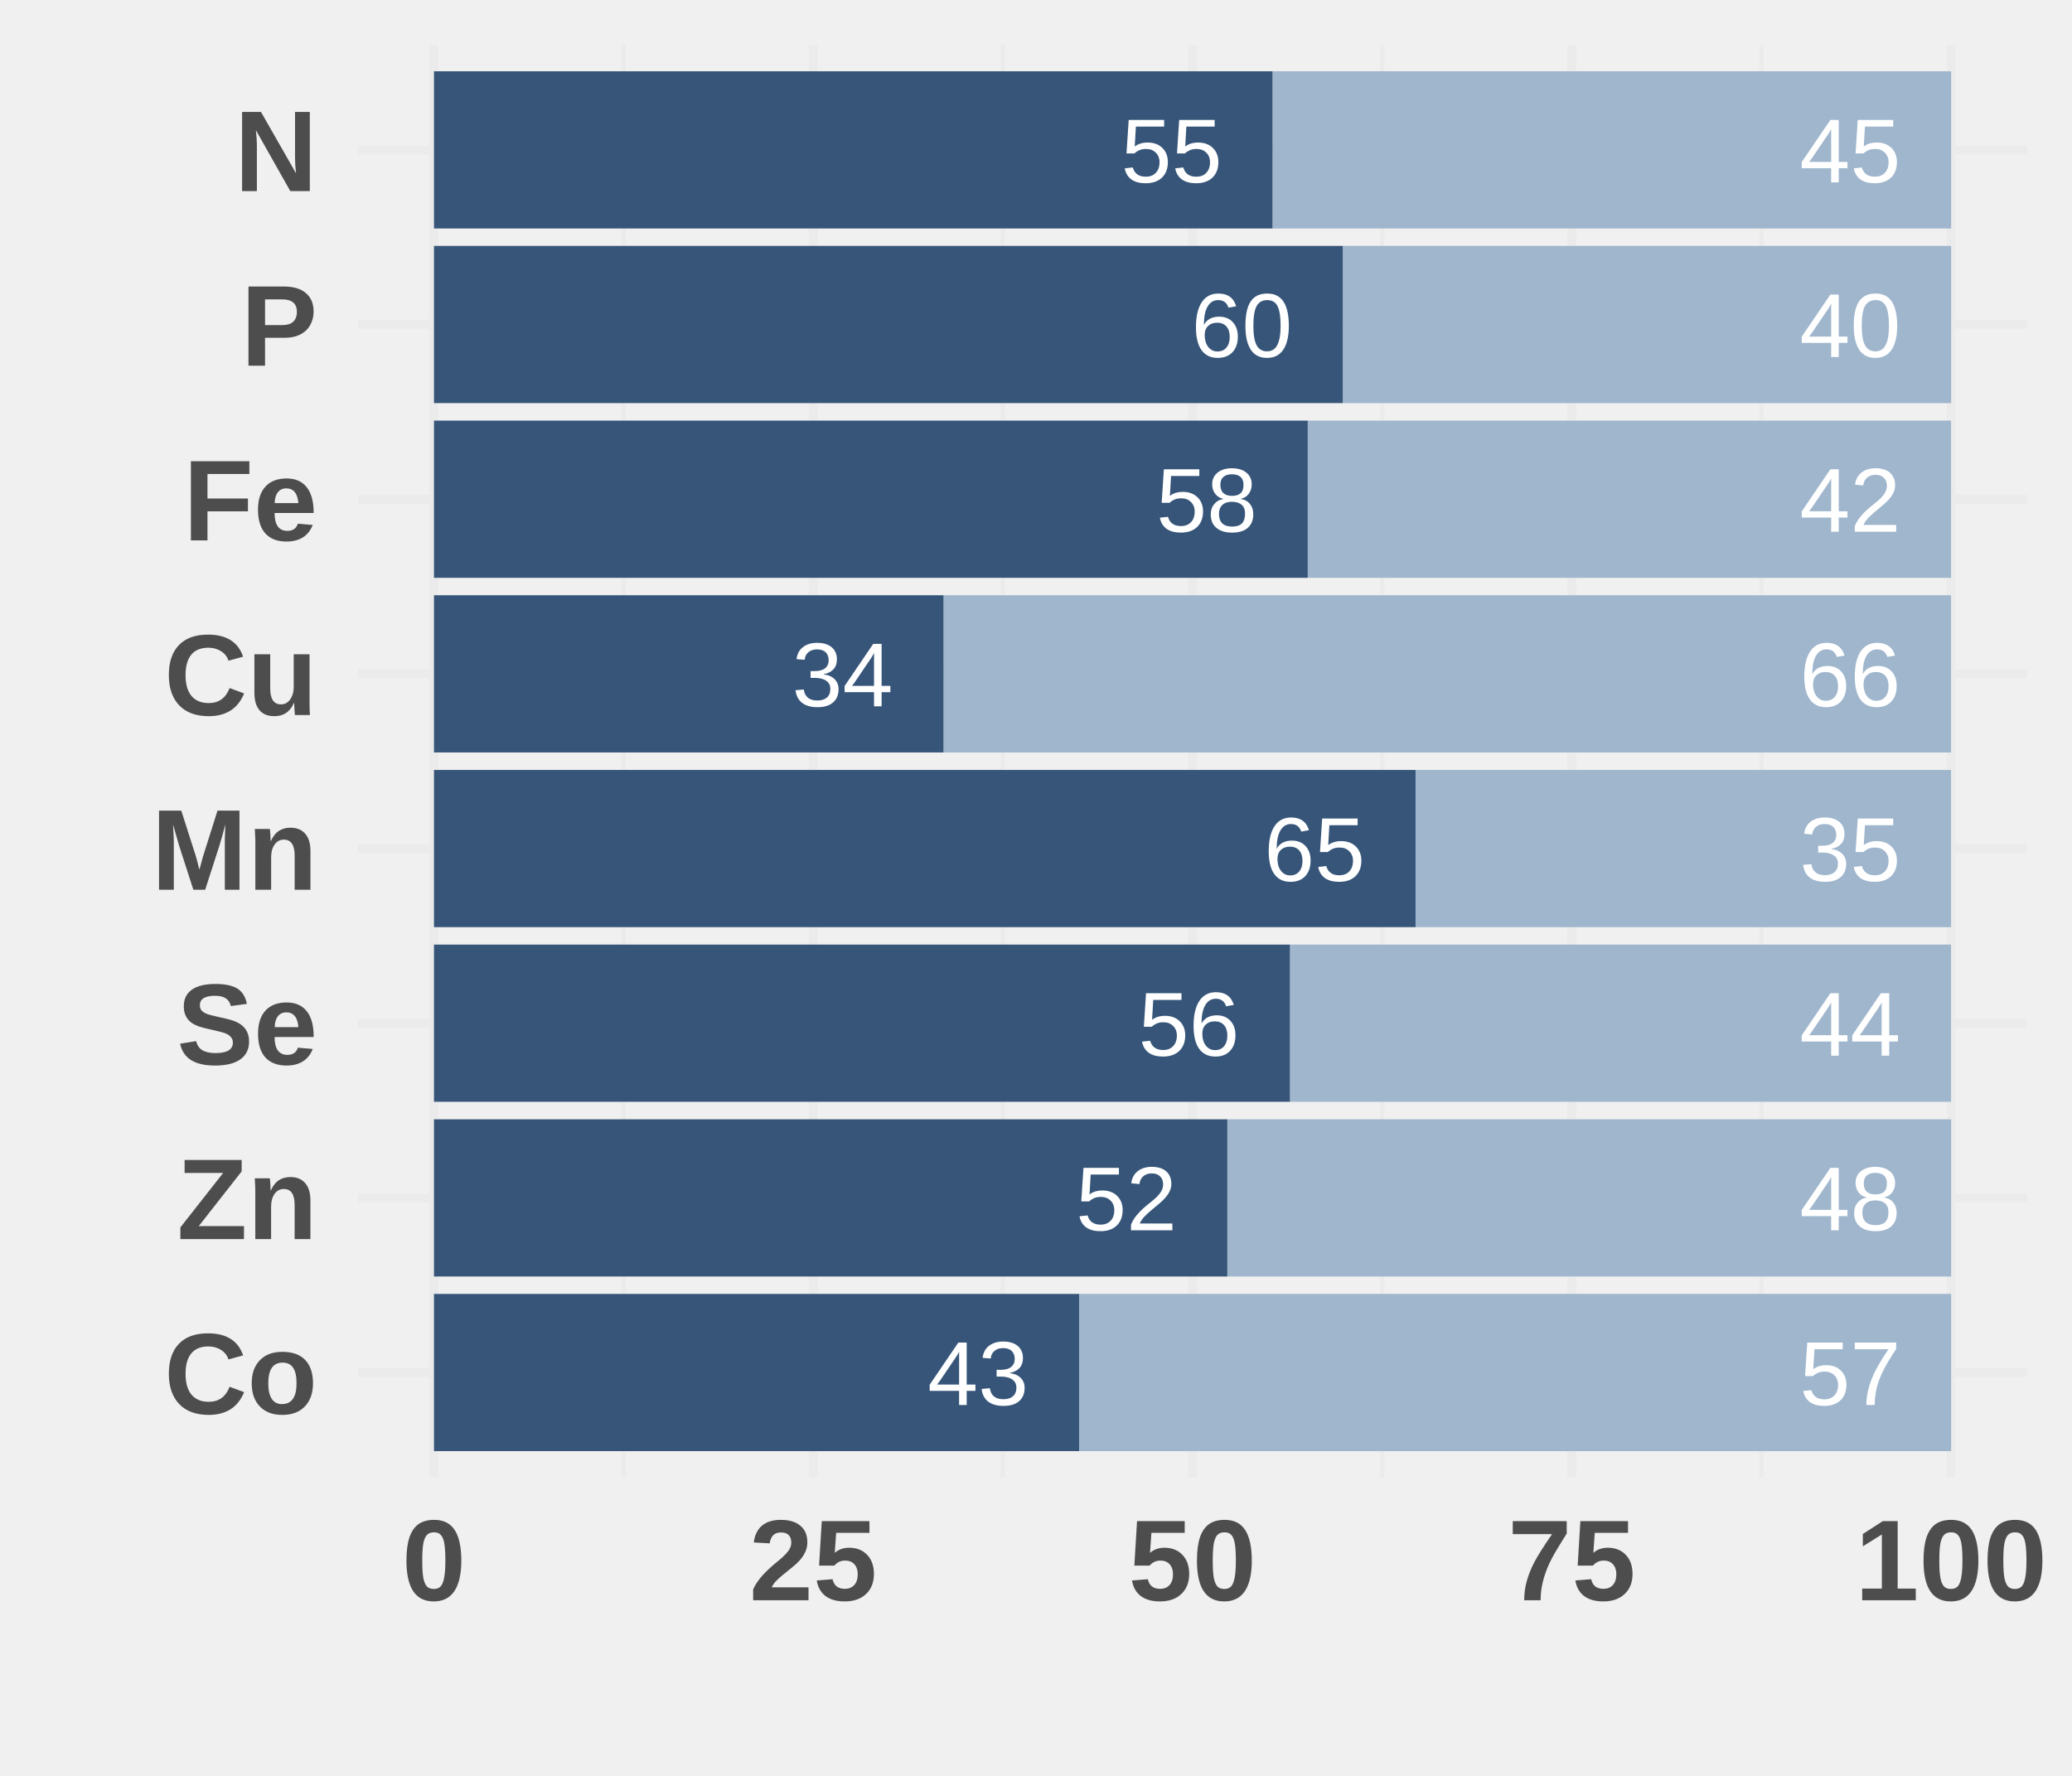
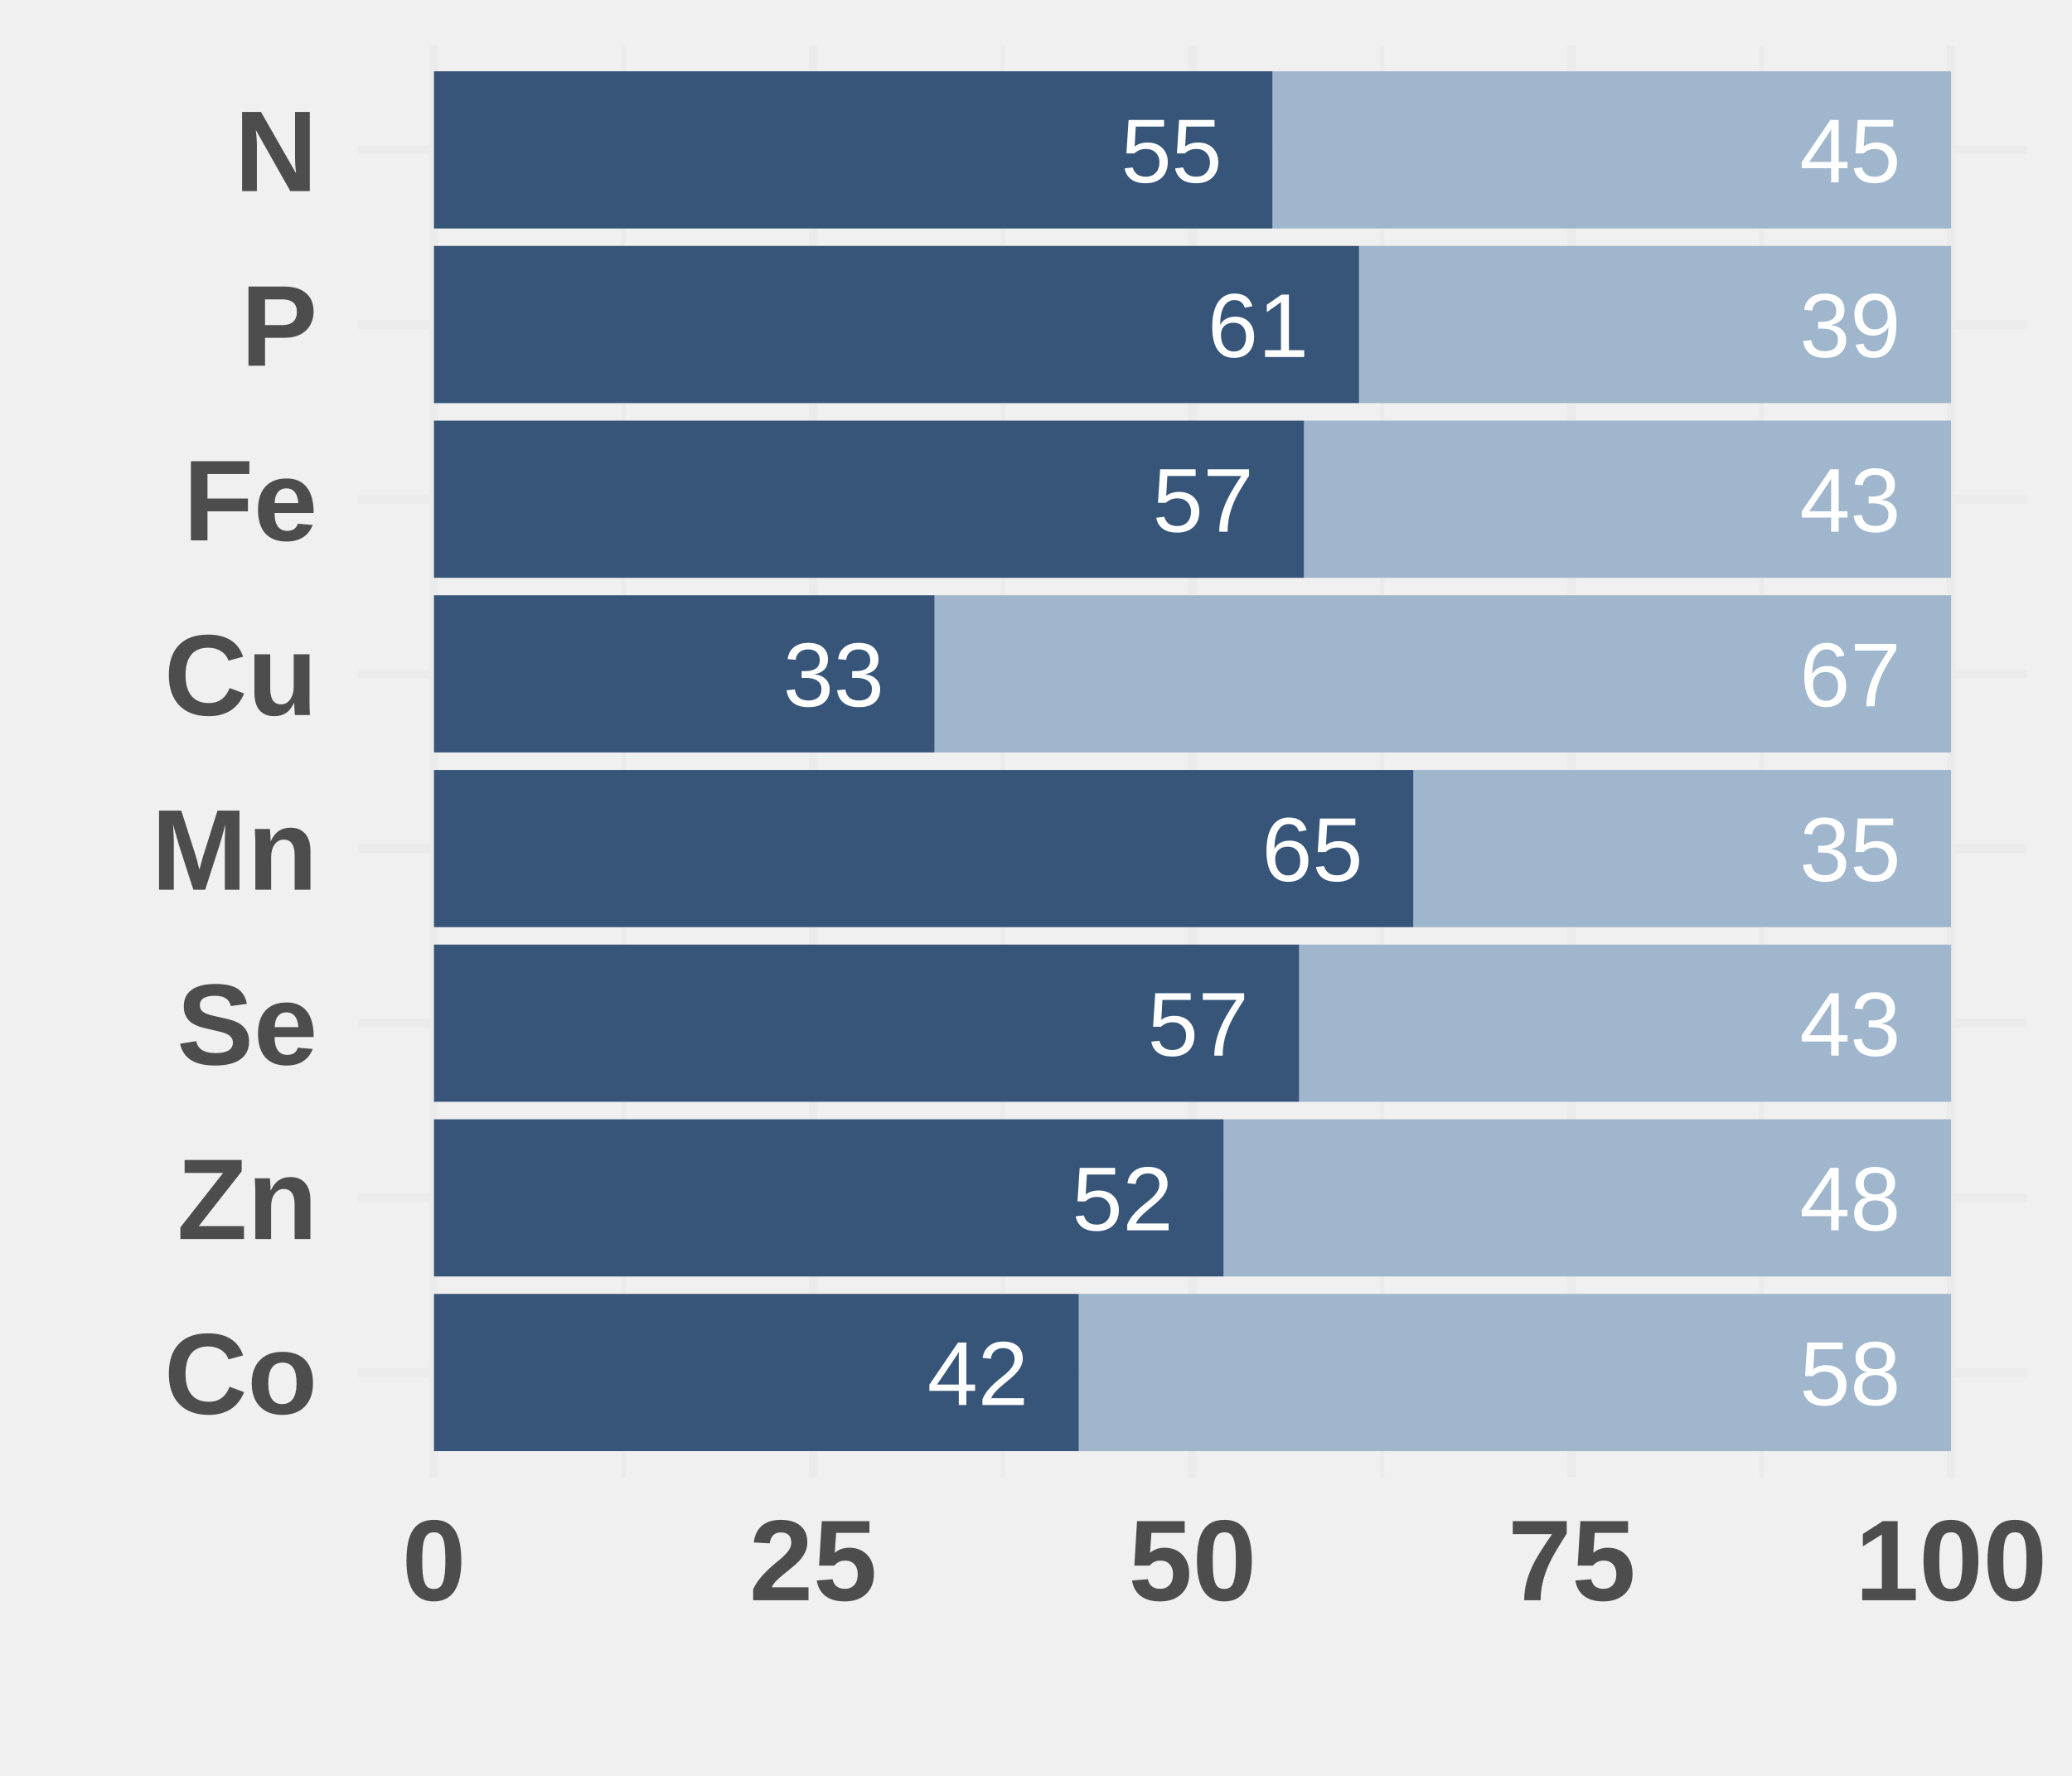
<svg xmlns="http://www.w3.org/2000/svg" class="svglite" width="252.00pt" height="216.00pt" viewBox="0 0 252.00 216.00">
  <defs>
    <style type="text/css">
    .svglite line, .svglite polyline, .svglite polygon, .svglite path, .svglite rect, .svglite circle {
      fill: none;
      stroke: #000000;
      stroke-linecap: round;
      stroke-linejoin: round;
      stroke-miterlimit: 10.00;
    }
    .svglite text {
      white-space: pre;
    }
  </style>
  </defs>
  <rect width="100%" height="100%" style="stroke: none; fill: none;" />
  <defs>
    <clipPath id="cpMC4wMHwyNTIuMDB8MC4wMHwyMTYuMDA=">
      <rect x="0.00" y="0.00" width="252.00" height="216.00" />
    </clipPath>
  </defs>
  <g clip-path="url(#cpMC4wMHwyNTIuMDB8MC4wMHwyMTYuMDA=)">
</g>
  <defs>
    <clipPath id="cpNDMuNTV8MjQ2LjUyfDUuNDh8MTc5LjY5">
      <rect x="43.55" y="5.48" width="202.97" height="174.21" />
    </clipPath>
  </defs>
  <g clip-path="url(#cpNDMuNTV8MjQ2LjUyfDUuNDh8MTc5LjY5)">
    <polyline points="75.84,179.69 75.84,5.48 " style="stroke-width: 0.53; stroke: #EBEBEB; stroke-linecap: butt;" />
    <polyline points="121.97,179.69 121.97,5.48 " style="stroke-width: 0.53; stroke: #EBEBEB; stroke-linecap: butt;" />
    <polyline points="168.10,179.69 168.10,5.48 " style="stroke-width: 0.53; stroke: #EBEBEB; stroke-linecap: butt;" />
    <polyline points="214.23,179.69 214.23,5.48 " style="stroke-width: 0.53; stroke: #EBEBEB; stroke-linecap: butt;" />
    <polyline points="43.55,166.94 246.52,166.94 " style="stroke-width: 1.07; stroke: #EBEBEB; stroke-linecap: butt;" />
    <polyline points="43.55,145.70 246.52,145.70 " style="stroke-width: 1.07; stroke: #EBEBEB; stroke-linecap: butt;" />
    <polyline points="43.55,124.45 246.52,124.45 " style="stroke-width: 1.07; stroke: #EBEBEB; stroke-linecap: butt;" />
    <polyline points="43.55,103.21 246.52,103.21 " style="stroke-width: 1.07; stroke: #EBEBEB; stroke-linecap: butt;" />
    <polyline points="43.55,81.96 246.52,81.96 " style="stroke-width: 1.07; stroke: #EBEBEB; stroke-linecap: butt;" />
    <polyline points="43.55,60.72 246.52,60.72 " style="stroke-width: 1.07; stroke: #EBEBEB; stroke-linecap: butt;" />
    <polyline points="43.55,39.47 246.52,39.47 " style="stroke-width: 1.07; stroke: #EBEBEB; stroke-linecap: butt;" />
    <polyline points="43.55,18.23 246.52,18.23 " style="stroke-width: 1.07; stroke: #EBEBEB; stroke-linecap: butt;" />
    <polyline points="52.78,179.69 52.78,5.48 " style="stroke-width: 1.07; stroke: #EBEBEB; stroke-linecap: butt;" />
    <polyline points="98.90,179.69 98.90,5.48 " style="stroke-width: 1.07; stroke: #EBEBEB; stroke-linecap: butt;" />
    <polyline points="145.03,179.69 145.03,5.48 " style="stroke-width: 1.07; stroke: #EBEBEB; stroke-linecap: butt;" />
    <polyline points="191.16,179.69 191.16,5.48 " style="stroke-width: 1.07; stroke: #EBEBEB; stroke-linecap: butt;" />
    <polyline points="237.29,179.69 237.29,5.48 " style="stroke-width: 1.07; stroke: #EBEBEB; stroke-linecap: butt;" />
-     <rect x="154.77" y="8.67" width="82.53" height="19.12" style="stroke-width: 1.07; stroke: none; stroke-linecap: square; stroke-linejoin: miter; fill: #9FB6CD;" />
-     <rect x="163.31" y="29.91" width="73.99" height="19.12" style="stroke-width: 1.07; stroke: none; stroke-linecap: square; stroke-linejoin: miter; fill: #9FB6CD;" />
-     <rect x="159.04" y="51.16" width="78.25" height="19.12" style="stroke-width: 1.07; stroke: none; stroke-linecap: square; stroke-linejoin: miter; fill: #9FB6CD;" />
-     <rect x="114.74" y="72.40" width="122.55" height="19.12" style="stroke-width: 1.07; stroke: none; stroke-linecap: square; stroke-linejoin: miter; fill: #9FB6CD;" />
-     <rect x="172.15" y="93.65" width="65.14" height="19.12" style="stroke-width: 1.07; stroke: none; stroke-linecap: square; stroke-linejoin: miter; fill: #9FB6CD;" />
-     <rect x="156.87" y="114.89" width="80.42" height="19.12" style="stroke-width: 1.07; stroke: none; stroke-linecap: square; stroke-linejoin: miter; fill: #9FB6CD;" />
-     <rect x="149.27" y="136.14" width="88.03" height="19.12" style="stroke-width: 1.07; stroke: none; stroke-linecap: square; stroke-linejoin: miter; fill: #9FB6CD;" />
-     <rect x="131.24" y="157.38" width="106.06" height="19.12" style="stroke-width: 1.07; stroke: none; stroke-linecap: square; stroke-linejoin: miter; fill: #9FB6CD;" />
-     <rect x="52.78" y="8.67" width="101.99" height="19.12" style="stroke-width: 1.07; stroke: none; stroke-linecap: square; stroke-linejoin: miter; fill: #365579;" />
-     <rect x="52.78" y="29.91" width="110.53" height="19.12" style="stroke-width: 1.07; stroke: none; stroke-linecap: square; stroke-linejoin: miter; fill: #365579;" />
-     <rect x="52.78" y="51.16" width="106.27" height="19.12" style="stroke-width: 1.07; stroke: none; stroke-linecap: square; stroke-linejoin: miter; fill: #365579;" />
-     <rect x="52.78" y="72.40" width="61.97" height="19.12" style="stroke-width: 1.07; stroke: none; stroke-linecap: square; stroke-linejoin: miter; fill: #365579;" />
-     <rect x="52.78" y="93.65" width="119.38" height="19.12" style="stroke-width: 1.07; stroke: none; stroke-linecap: square; stroke-linejoin: miter; fill: #365579;" />
-     <rect x="52.78" y="114.89" width="104.10" height="19.12" style="stroke-width: 1.07; stroke: none; stroke-linecap: square; stroke-linejoin: miter; fill: #365579;" />
-     <rect x="52.78" y="136.14" width="96.49" height="19.12" style="stroke-width: 1.07; stroke: none; stroke-linecap: square; stroke-linejoin: miter; fill: #365579;" />
-     <rect x="52.78" y="157.38" width="78.46" height="19.12" style="stroke-width: 1.07; stroke: none; stroke-linecap: square; stroke-linejoin: miter; fill: #365579;" />
+     <rect x="154.76" y="8.67" width="82.54" height="19.12" style="stroke-width: 1.07; stroke: none; stroke-linecap: square; stroke-linejoin: miter; fill: #9FB6CD;" />
+     <rect x="165.29" y="29.91" width="72.01" height="19.12" style="stroke-width: 1.07; stroke: none; stroke-linecap: square; stroke-linejoin: miter; fill: #9FB6CD;" />
+     <rect x="158.59" y="51.16" width="78.70" height="19.12" style="stroke-width: 1.07; stroke: none; stroke-linecap: square; stroke-linejoin: miter; fill: #9FB6CD;" />
+     <rect x="113.66" y="72.40" width="123.64" height="19.12" style="stroke-width: 1.07; stroke: none; stroke-linecap: square; stroke-linejoin: miter; fill: #9FB6CD;" />
+     <rect x="171.88" y="93.65" width="65.41" height="19.12" style="stroke-width: 1.07; stroke: none; stroke-linecap: square; stroke-linejoin: miter; fill: #9FB6CD;" />
+     <rect x="158.00" y="114.89" width="79.30" height="19.12" style="stroke-width: 1.07; stroke: none; stroke-linecap: square; stroke-linejoin: miter; fill: #9FB6CD;" />
+     <rect x="148.80" y="136.14" width="88.49" height="19.12" style="stroke-width: 1.07; stroke: none; stroke-linecap: square; stroke-linejoin: miter; fill: #9FB6CD;" />
+     <rect x="131.19" y="157.38" width="106.10" height="19.12" style="stroke-width: 1.07; stroke: none; stroke-linecap: square; stroke-linejoin: miter; fill: #9FB6CD;" />
+     <rect x="52.78" y="8.67" width="101.98" height="19.12" style="stroke-width: 1.07; stroke: none; stroke-linecap: square; stroke-linejoin: miter; fill: #365579;" />
+     <rect x="52.78" y="29.91" width="112.51" height="19.12" style="stroke-width: 1.07; stroke: none; stroke-linecap: square; stroke-linejoin: miter; fill: #365579;" />
+     <rect x="52.78" y="51.16" width="105.81" height="19.12" style="stroke-width: 1.07; stroke: none; stroke-linecap: square; stroke-linejoin: miter; fill: #365579;" />
+     <rect x="52.78" y="72.40" width="60.88" height="19.12" style="stroke-width: 1.07; stroke: none; stroke-linecap: square; stroke-linejoin: miter; fill: #365579;" />
+     <rect x="52.78" y="93.65" width="119.11" height="19.12" style="stroke-width: 1.07; stroke: none; stroke-linecap: square; stroke-linejoin: miter; fill: #365579;" />
+     <rect x="52.78" y="114.89" width="105.22" height="19.12" style="stroke-width: 1.07; stroke: none; stroke-linecap: square; stroke-linejoin: miter; fill: #365579;" />
+     <rect x="52.78" y="136.14" width="96.03" height="19.12" style="stroke-width: 1.07; stroke: none; stroke-linecap: square; stroke-linejoin: miter; fill: #365579;" />
+     <rect x="52.78" y="157.38" width="78.42" height="19.12" style="stroke-width: 1.07; stroke: none; stroke-linecap: square; stroke-linejoin: miter; fill: #365579;" />
    <text x="231.16" y="22.18" text-anchor="end" style="font-size: 11.04px;fill: #FFFFFF; font-family: &quot;Arial&quot;;" textLength="12.27px" lengthAdjust="spacingAndGlyphs">45</text>
-     <text x="231.16" y="43.42" text-anchor="end" style="font-size: 11.04px;fill: #FFFFFF; font-family: &quot;Arial&quot;;" textLength="12.27px" lengthAdjust="spacingAndGlyphs">40</text>
-     <text x="231.16" y="64.67" text-anchor="end" style="font-size: 11.04px;fill: #FFFFFF; font-family: &quot;Arial&quot;;" textLength="12.27px" lengthAdjust="spacingAndGlyphs">42</text>
-     <text x="231.16" y="85.91" text-anchor="end" style="font-size: 11.04px;fill: #FFFFFF; font-family: &quot;Arial&quot;;" textLength="12.27px" lengthAdjust="spacingAndGlyphs">66</text>
+     <text x="231.16" y="43.42" text-anchor="end" style="font-size: 11.04px;fill: #FFFFFF; font-family: &quot;Arial&quot;;" textLength="12.27px" lengthAdjust="spacingAndGlyphs">39</text>
+     <text x="231.16" y="64.67" text-anchor="end" style="font-size: 11.04px;fill: #FFFFFF; font-family: &quot;Arial&quot;;" textLength="12.27px" lengthAdjust="spacingAndGlyphs">43</text>
+     <text x="231.16" y="85.91" text-anchor="end" style="font-size: 11.04px;fill: #FFFFFF; font-family: &quot;Arial&quot;;" textLength="12.27px" lengthAdjust="spacingAndGlyphs">67</text>
    <text x="231.16" y="107.15" text-anchor="end" style="font-size: 11.04px;fill: #FFFFFF; font-family: &quot;Arial&quot;;" textLength="12.27px" lengthAdjust="spacingAndGlyphs">35</text>
-     <text x="231.16" y="128.40" text-anchor="end" style="font-size: 11.04px;fill: #FFFFFF; font-family: &quot;Arial&quot;;" textLength="12.27px" lengthAdjust="spacingAndGlyphs">44</text>
+     <text x="231.16" y="128.40" text-anchor="end" style="font-size: 11.04px;fill: #FFFFFF; font-family: &quot;Arial&quot;;" textLength="12.27px" lengthAdjust="spacingAndGlyphs">43</text>
    <text x="231.16" y="149.64" text-anchor="end" style="font-size: 11.04px;fill: #FFFFFF; font-family: &quot;Arial&quot;;" textLength="12.27px" lengthAdjust="spacingAndGlyphs">48</text>
-     <text x="231.16" y="170.89" text-anchor="end" style="font-size: 11.04px;fill: #FFFFFF; font-family: &quot;Arial&quot;;" textLength="12.27px" lengthAdjust="spacingAndGlyphs">57</text>
-     <text x="148.63" y="22.18" text-anchor="end" style="font-size: 11.04px;fill: #FFFFFF; font-family: &quot;Arial&quot;;" textLength="12.27px" lengthAdjust="spacingAndGlyphs">55</text>
-     <text x="157.17" y="43.42" text-anchor="end" style="font-size: 11.04px;fill: #FFFFFF; font-family: &quot;Arial&quot;;" textLength="12.27px" lengthAdjust="spacingAndGlyphs">60</text>
-     <text x="152.91" y="64.67" text-anchor="end" style="font-size: 11.04px;fill: #FFFFFF; font-family: &quot;Arial&quot;;" textLength="12.27px" lengthAdjust="spacingAndGlyphs">58</text>
-     <text x="108.61" y="85.91" text-anchor="end" style="font-size: 11.04px;fill: #FFFFFF; font-family: &quot;Arial&quot;;" textLength="12.27px" lengthAdjust="spacingAndGlyphs">34</text>
-     <text x="166.02" y="107.15" text-anchor="end" style="font-size: 11.04px;fill: #FFFFFF; font-family: &quot;Arial&quot;;" textLength="12.27px" lengthAdjust="spacingAndGlyphs">65</text>
-     <text x="150.74" y="128.40" text-anchor="end" style="font-size: 11.04px;fill: #FFFFFF; font-family: &quot;Arial&quot;;" textLength="12.27px" lengthAdjust="spacingAndGlyphs">56</text>
-     <text x="143.13" y="149.64" text-anchor="end" style="font-size: 11.04px;fill: #FFFFFF; font-family: &quot;Arial&quot;;" textLength="12.27px" lengthAdjust="spacingAndGlyphs">52</text>
-     <text x="125.10" y="170.89" text-anchor="end" style="font-size: 11.04px;fill: #FFFFFF; font-family: &quot;Arial&quot;;" textLength="12.27px" lengthAdjust="spacingAndGlyphs">43</text>
+     <text x="231.16" y="170.89" text-anchor="end" style="font-size: 11.04px;fill: #FFFFFF; font-family: &quot;Arial&quot;;" textLength="12.27px" lengthAdjust="spacingAndGlyphs">58</text>
+     <text x="148.62" y="22.18" text-anchor="end" style="font-size: 11.04px;fill: #FFFFFF; font-family: &quot;Arial&quot;;" textLength="12.27px" lengthAdjust="spacingAndGlyphs">55</text>
+     <text x="159.15" y="43.42" text-anchor="end" style="font-size: 11.04px;fill: #FFFFFF; font-family: &quot;Arial&quot;;" textLength="12.27px" lengthAdjust="spacingAndGlyphs">61</text>
+     <text x="152.46" y="64.67" text-anchor="end" style="font-size: 11.04px;fill: #FFFFFF; font-family: &quot;Arial&quot;;" textLength="12.27px" lengthAdjust="spacingAndGlyphs">57</text>
+     <text x="107.53" y="85.91" text-anchor="end" style="font-size: 11.04px;fill: #FFFFFF; font-family: &quot;Arial&quot;;" textLength="12.27px" lengthAdjust="spacingAndGlyphs">33</text>
+     <text x="165.75" y="107.15" text-anchor="end" style="font-size: 11.04px;fill: #FFFFFF; font-family: &quot;Arial&quot;;" textLength="12.27px" lengthAdjust="spacingAndGlyphs">65</text>
+     <text x="151.86" y="128.40" text-anchor="end" style="font-size: 11.04px;fill: #FFFFFF; font-family: &quot;Arial&quot;;" textLength="12.27px" lengthAdjust="spacingAndGlyphs">57</text>
+     <text x="142.67" y="149.64" text-anchor="end" style="font-size: 11.04px;fill: #FFFFFF; font-family: &quot;Arial&quot;;" textLength="12.27px" lengthAdjust="spacingAndGlyphs">52</text>
+     <text x="125.06" y="170.89" text-anchor="end" style="font-size: 11.04px;fill: #FFFFFF; font-family: &quot;Arial&quot;;" textLength="12.27px" lengthAdjust="spacingAndGlyphs">42</text>
  </g>
  <g clip-path="url(#cpMC4wMHwyNTIuMDB8MC4wMHwyMTYuMDA=)">
    <text x="38.62" y="171.95" text-anchor="end" style="font-size: 14.00px; font-weight: bold;fill: #4D4D4D; font-family: &quot;Arial&quot;;" textLength="18.66px" lengthAdjust="spacingAndGlyphs">Co</text>
    <text x="38.62" y="150.71" text-anchor="end" style="font-size: 14.00px; font-weight: bold;fill: #4D4D4D; font-family: &quot;Arial&quot;;" textLength="17.09px" lengthAdjust="spacingAndGlyphs">Zn</text>
    <text x="38.62" y="129.46" text-anchor="end" style="font-size: 14.00px; font-weight: bold;fill: #4D4D4D; font-family: &quot;Arial&quot;;" textLength="17.12px" lengthAdjust="spacingAndGlyphs">Se</text>
    <text x="38.62" y="108.22" text-anchor="end" style="font-size: 14.00px; font-weight: bold;fill: #4D4D4D; font-family: &quot;Arial&quot;;" textLength="20.20px" lengthAdjust="spacingAndGlyphs">Mn</text>
    <text x="38.62" y="86.97" text-anchor="end" style="font-size: 14.00px; font-weight: bold;fill: #4D4D4D; font-family: &quot;Arial&quot;;" textLength="18.66px" lengthAdjust="spacingAndGlyphs">Cu</text>
    <text x="38.62" y="65.73" text-anchor="end" style="font-size: 14.00px; font-weight: bold;fill: #4D4D4D; font-family: &quot;Arial&quot;;" textLength="16.33px" lengthAdjust="spacingAndGlyphs">Fe</text>
    <text x="38.62" y="44.48" text-anchor="end" style="font-size: 14.00px; font-weight: bold;fill: #4D4D4D; font-family: &quot;Arial&quot;;" textLength="9.34px" lengthAdjust="spacingAndGlyphs">P</text>
    <text x="38.62" y="23.24" text-anchor="end" style="font-size: 14.00px; font-weight: bold;fill: #4D4D4D; font-family: &quot;Arial&quot;;" textLength="10.11px" lengthAdjust="spacingAndGlyphs">N</text>
    <text x="52.78" y="194.64" text-anchor="middle" style="font-size: 14.00px; font-weight: bold;fill: #4D4D4D; font-family: &quot;Arial&quot;;" textLength="7.78px" lengthAdjust="spacingAndGlyphs">0</text>
    <text x="98.90" y="194.64" text-anchor="middle" style="font-size: 14.00px; font-weight: bold;fill: #4D4D4D; font-family: &quot;Arial&quot;;" textLength="15.57px" lengthAdjust="spacingAndGlyphs">25</text>
    <text x="145.03" y="194.64" text-anchor="middle" style="font-size: 14.00px; font-weight: bold;fill: #4D4D4D; font-family: &quot;Arial&quot;;" textLength="15.57px" lengthAdjust="spacingAndGlyphs">50</text>
    <text x="191.16" y="194.64" text-anchor="middle" style="font-size: 14.00px; font-weight: bold;fill: #4D4D4D; font-family: &quot;Arial&quot;;" textLength="15.57px" lengthAdjust="spacingAndGlyphs">75</text>
    <text x="237.29" y="194.64" text-anchor="middle" style="font-size: 14.00px; font-weight: bold;fill: #4D4D4D; font-family: &quot;Arial&quot;;" textLength="23.35px" lengthAdjust="spacingAndGlyphs">100</text>
  </g>
</svg>
